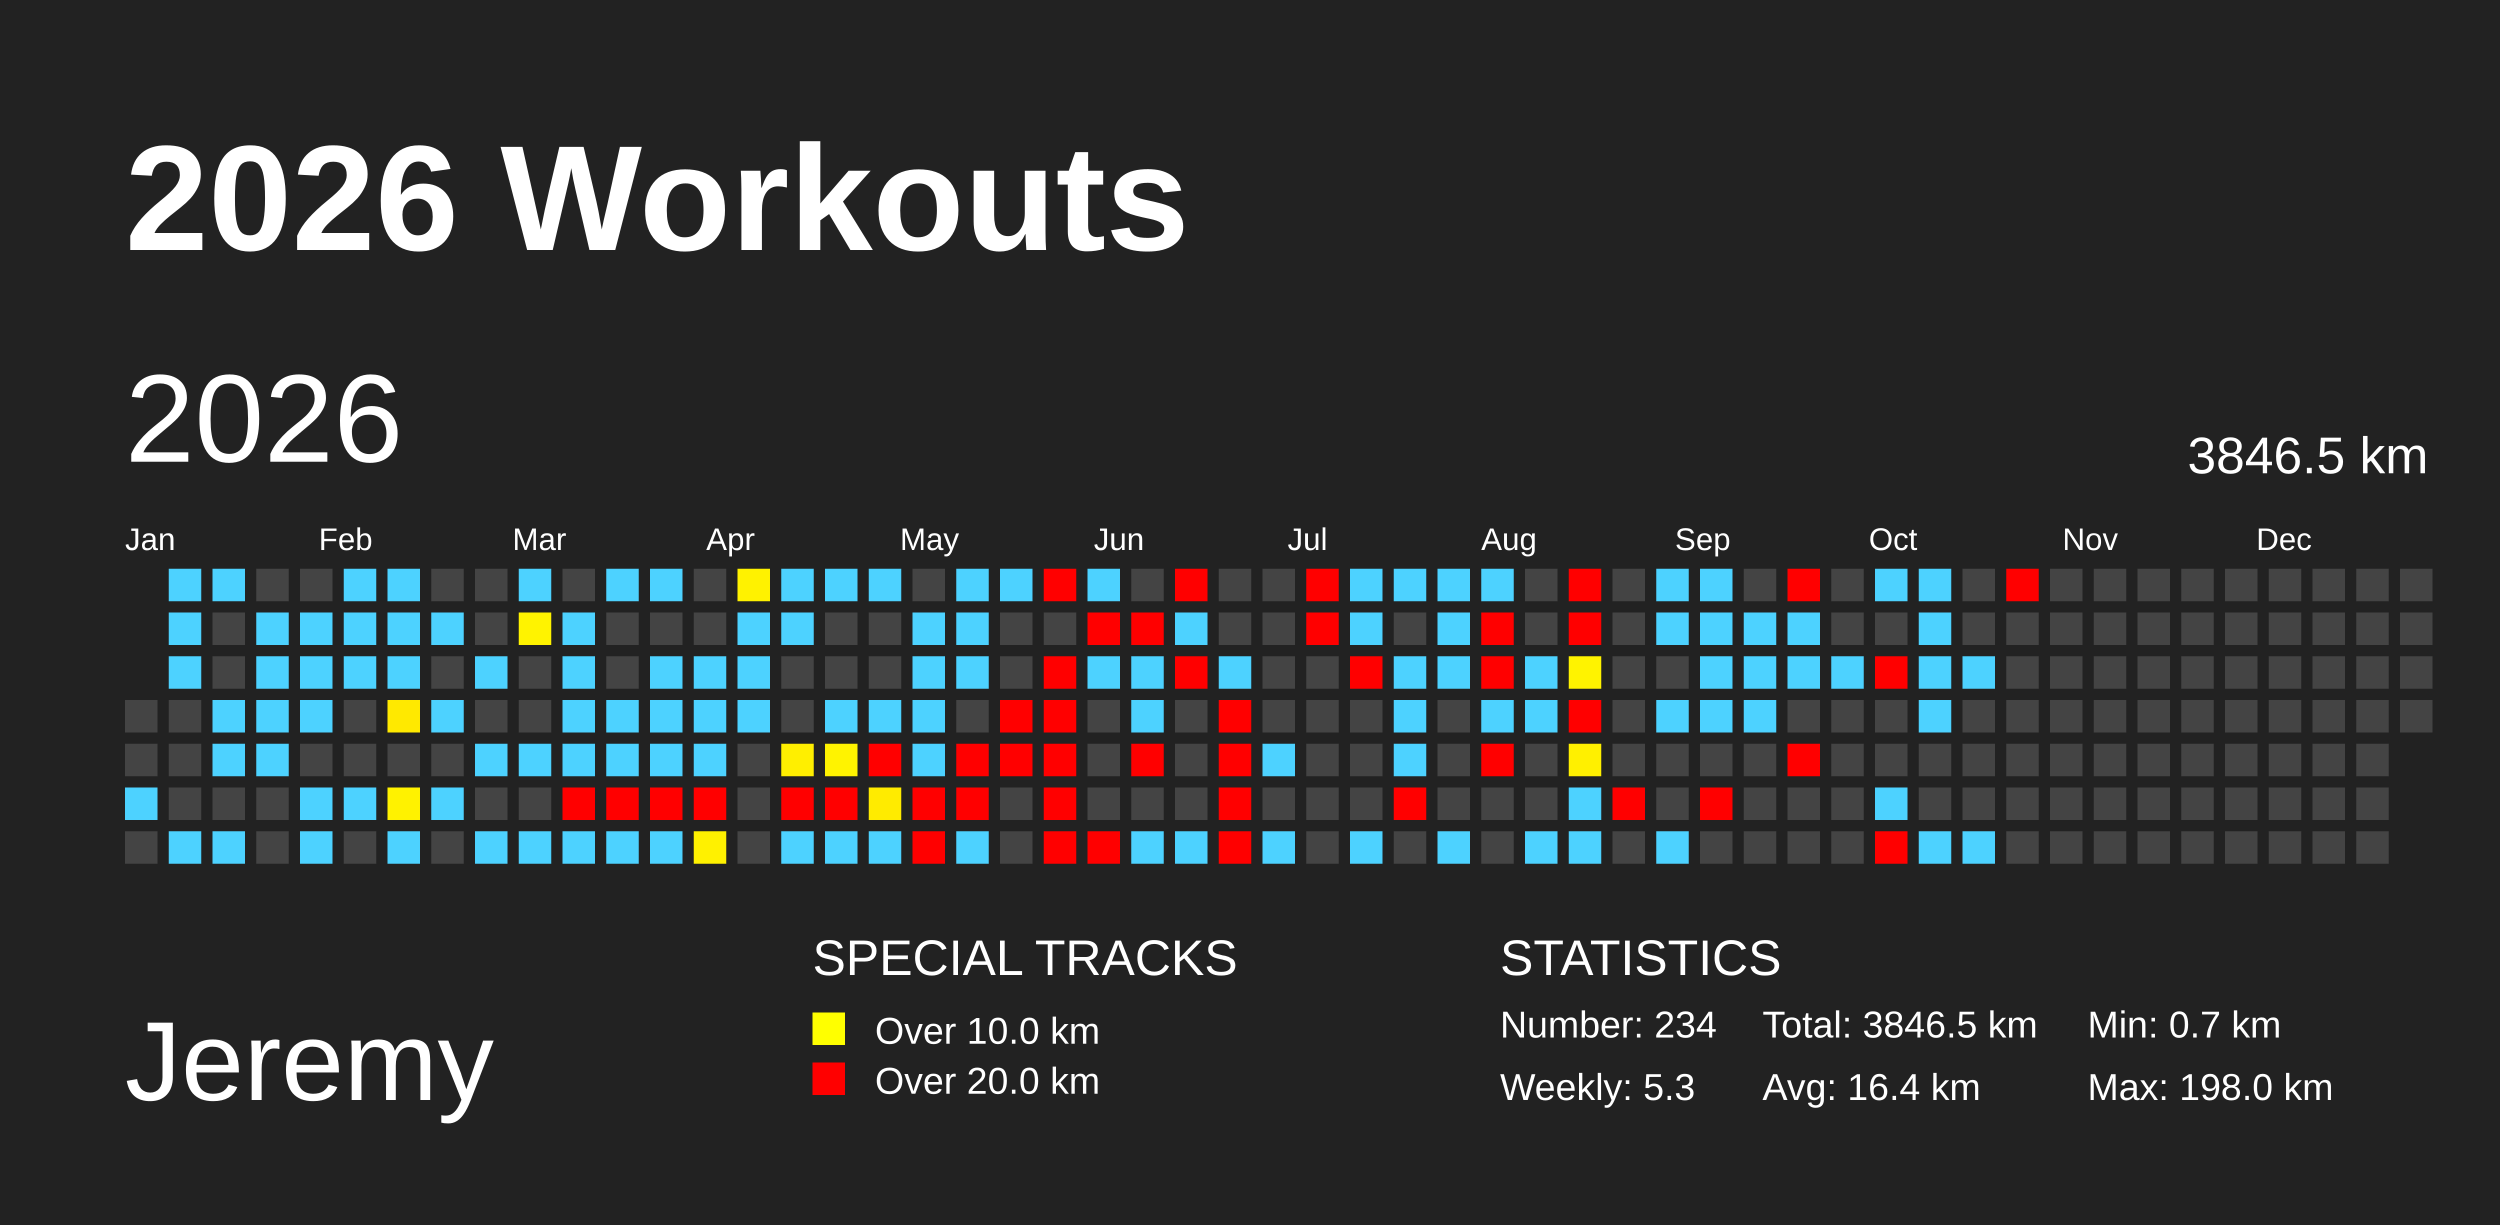
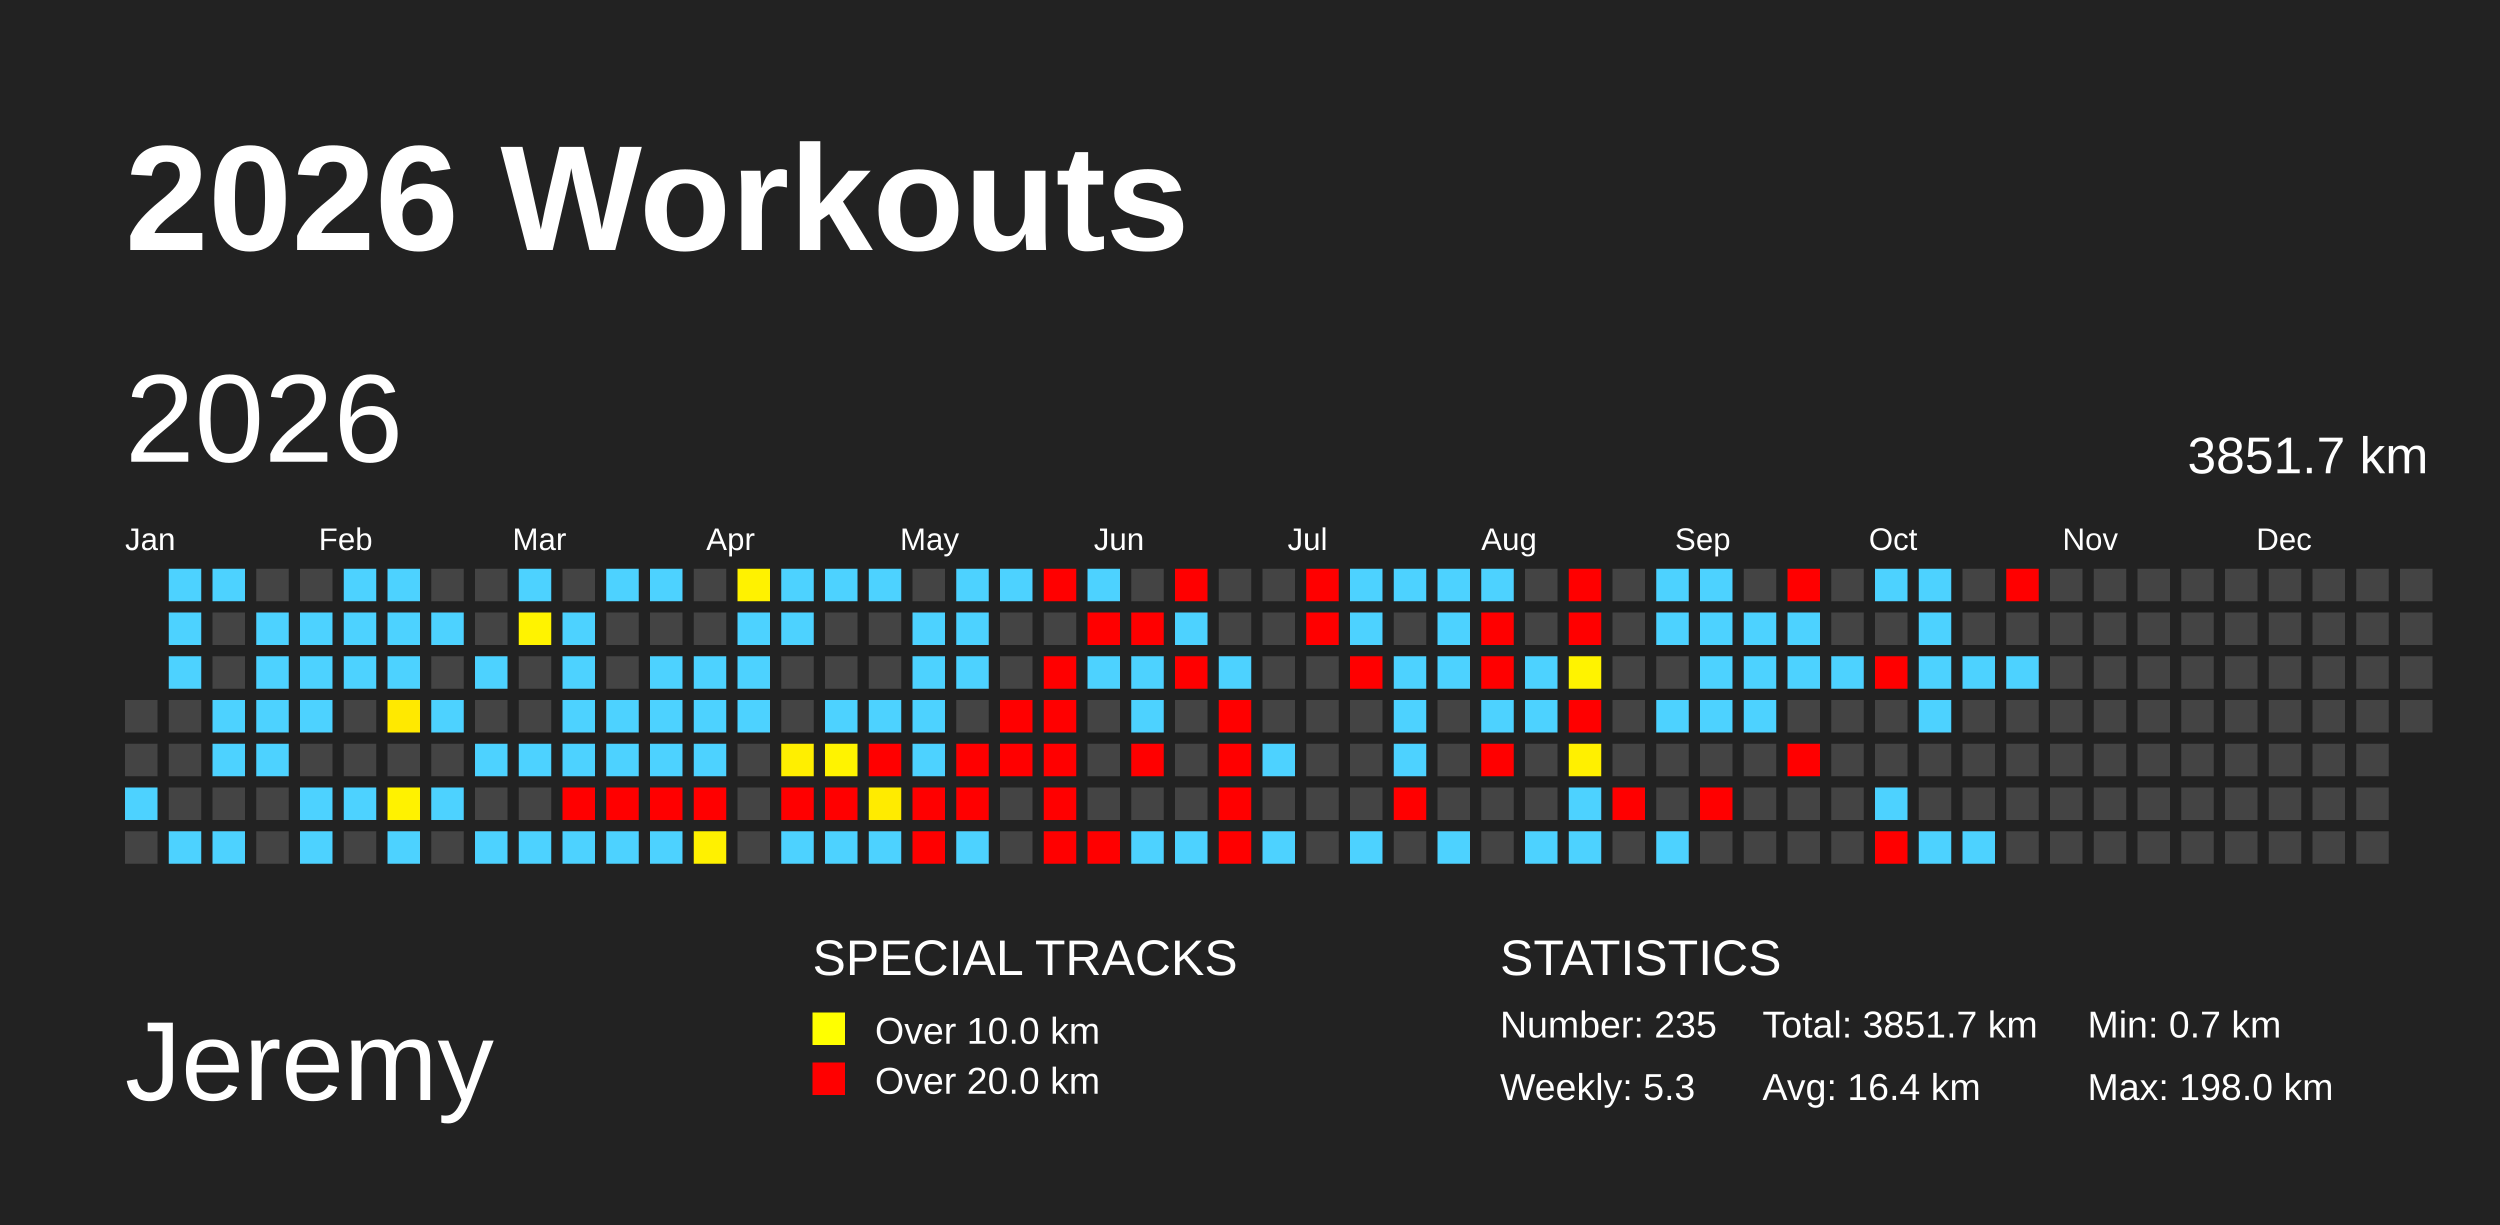
<svg xmlns="http://www.w3.org/2000/svg" baseProfile="full" height="98mm" version="1.1" viewBox="0,0,200,98" width="200mm">
  <defs>
    <pattern height="2" id="indoor-stripe" patternUnits="userSpaceOnUse" width="2">
      <line stroke="white" stroke-opacity="0.45" stroke-width="0.5" x1="0" x2="2" y1="2" y2="0" />
    </pattern>
  </defs>
  <rect fill="#222222" height="98" width="200" x="0" y="0" />
  <text fill="#FFFFFF" style="font-size:12px; font-family:Arial; font-weight:bold;" x="10" y="20">2026 Workouts</text>
  <text fill="#FFFFFF" style="font-size:9px; font-family:Arial" x="10" y="88">Jeremy</text>
  <text fill="#FFFFFF" style="font-size:4px; font-family:Arial" x="65" y="78">SPECIAL TRACKS</text>
  <rect fill="yellow" height="2.6" width="2.6" x="65" y="81" />
  <text fill="#FFFFFF" style="font-size:3px; font-family:Arial" x="70" y="83.5">Over 10.0 km</text>
  <rect fill="red" height="2.6" width="2.6" x="65" y="85" />
  <text fill="#FFFFFF" style="font-size:3px; font-family:Arial" x="70" y="87.5">Over 20.0 km</text>
  <text fill="#FFFFFF" style="font-size:4px; font-family:Arial" x="120" y="78">STATISTICS</text>
-   <text fill="#FFFFFF" style="font-size:3px; font-family:Arial" x="120" y="83">Number: 234</text>
+   <text fill="#FFFFFF" style="font-size:3px; font-family:Arial" x="120" y="83">Number: 235</text>
  <text fill="#FFFFFF" style="font-size:3px; font-family:Arial" x="120" y="88">Weekly: 5.3</text>
-   <text fill="#FFFFFF" style="font-size:3px; font-family:Arial" x="141" y="83">Total: 3846.5 km</text>
+   <text fill="#FFFFFF" style="font-size:3px; font-family:Arial" x="141" y="83">Total: 3851.7 km</text>
  <text fill="#FFFFFF" style="font-size:3px; font-family:Arial" x="141" y="88">Avg: 16.4 km</text>
  <text fill="#FFFFFF" style="font-size:3px; font-family:Arial" x="167" y="83">Min: 0.7 km</text>
  <text fill="#FFFFFF" style="font-size:3px; font-family:Arial" x="167" y="88">Max: 198.0 km</text>
  <text dominant-baseline="hanging" fill="#FFFFFF" style="font-size:10.0px; font-family:Arial;" x="10" y="30">2026</text>
-   <text dominant-baseline="hanging" fill="#FFFFFF" style="font-size:4.125px; font-family:Arial;" x="175" y="35">3846.5 km</text>
+   <text dominant-baseline="hanging" fill="#FFFFFF" style="font-size:4.125px; font-family:Arial;" x="175" y="35">3851.7 km</text>
  <text fill="#FFFFFF" style="font-size:2.5px; font-family:Arial" x="10.0" y="44">Jan</text>
  <text fill="#FFFFFF" style="font-size:2.5px; font-family:Arial" x="25.5" y="44">Feb</text>
  <text fill="#FFFFFF" style="font-size:2.5px; font-family:Arial" x="41.0" y="44">Mar</text>
  <text fill="#FFFFFF" style="font-size:2.5px; font-family:Arial" x="56.5" y="44">Apr</text>
  <text fill="#FFFFFF" style="font-size:2.5px; font-family:Arial" x="72.0" y="44">May</text>
  <text fill="#FFFFFF" style="font-size:2.5px; font-family:Arial" x="87.5" y="44">Jun</text>
  <text fill="#FFFFFF" style="font-size:2.5px; font-family:Arial" x="103.0" y="44">Jul</text>
  <text fill="#FFFFFF" style="font-size:2.5px; font-family:Arial" x="118.5" y="44">Aug</text>
  <text fill="#FFFFFF" style="font-size:2.5px; font-family:Arial" x="134.0" y="44">Sep</text>
  <text fill="#FFFFFF" style="font-size:2.5px; font-family:Arial" x="149.5" y="44">Oct</text>
  <text fill="#FFFFFF" style="font-size:2.5px; font-family:Arial" x="165.0" y="44">Nov</text>
  <text fill="#FFFFFF" style="font-size:2.5px; font-family:Arial" x="180.5" y="44">Dec</text>
  <rect fill="#444444" height="2.6" width="2.6" x="10.0" y="56.0" />
  <rect fill="#444444" height="2.6" width="2.6" x="10.0" y="59.5" />
  <rect fill="#4dd2ff" height="2.6" width="2.6" x="10.0" y="63.0" />
  <rect fill="#444444" height="2.6" width="2.6" x="10.0" y="66.5" />
  <rect fill="#4dd2ff" height="2.6" width="2.6" x="13.5" y="45.5" />
  <rect fill="#4dd2ff" height="2.6" width="2.6" x="13.5" y="49.0" />
  <rect fill="#4dd2ff" height="2.6" width="2.6" x="13.5" y="52.5" />
  <rect fill="#444444" height="2.6" width="2.6" x="13.5" y="56.0" />
  <rect fill="#444444" height="2.6" width="2.6" x="13.5" y="59.5" />
  <rect fill="#444444" height="2.6" width="2.6" x="13.5" y="63.0" />
  <rect fill="#4dd2ff" height="2.6" width="2.6" x="13.5" y="66.5" />
  <rect fill="#4dd2ff" height="2.6" width="2.6" x="17.0" y="45.5" />
  <rect fill="#444444" height="2.6" width="2.6" x="17.0" y="49.0" />
  <rect fill="#444444" height="2.6" width="2.6" x="17.0" y="52.5" />
  <rect fill="#4dd2ff" height="2.6" width="2.6" x="17.0" y="56.0" />
  <rect fill="#4dd2ff" height="2.6" width="2.6" x="17.0" y="59.5" />
  <rect fill="#444444" height="2.6" width="2.6" x="17.0" y="63.0" />
  <rect fill="#4dd2ff" height="2.6" width="2.6" x="17.0" y="66.5" />
  <rect fill="#444444" height="2.6" width="2.6" x="20.5" y="45.5" />
  <rect fill="#4dd2ff" height="2.6" width="2.6" x="20.5" y="49.0" />
  <rect fill="#4dd2ff" height="2.6" width="2.6" x="20.5" y="52.5" />
  <rect fill="#4dd2ff" height="2.6" width="2.6" x="20.5" y="56.0" />
  <rect fill="#4dd2ff" height="2.6" width="2.6" x="20.5" y="59.5" />
  <rect fill="#444444" height="2.6" width="2.6" x="20.5" y="63.0" />
  <rect fill="#444444" height="2.6" width="2.6" x="20.5" y="66.5" />
  <rect fill="#444444" height="2.6" width="2.6" x="24.0" y="45.5" />
  <rect fill="#4dd2ff" height="2.6" width="2.6" x="24.0" y="49.0" />
  <rect fill="#4dd2ff" height="2.6" width="2.6" x="24.0" y="52.5" />
  <rect fill="#4dd2ff" height="2.6" width="2.6" x="24.0" y="56.0" />
  <rect fill="#444444" height="2.6" width="2.6" x="24.0" y="59.5" />
  <rect fill="#4dd2ff" height="2.6" width="2.6" x="24.0" y="63.0" />
  <rect fill="#4dd2ff" height="2.6" width="2.6" x="24.0" y="66.5" />
  <rect fill="#4dd2ff" height="2.6" width="2.6" x="27.5" y="45.5" />
  <rect fill="#4dd2ff" height="2.6" width="2.6" x="27.5" y="49.0" />
  <rect fill="#4dd2ff" height="2.6" width="2.6" x="27.5" y="52.5" />
  <rect fill="#444444" height="2.6" width="2.6" x="27.5" y="56.0" />
  <rect fill="#444444" height="2.6" width="2.6" x="27.5" y="59.5" />
  <rect fill="#4dd2ff" height="2.6" width="2.6" x="27.5" y="63.0" />
  <rect fill="#444444" height="2.6" width="2.6" x="27.5" y="66.5" />
  <rect fill="#4dd2ff" height="2.6" width="2.6" x="31.0" y="45.5" />
  <rect fill="#4dd2ff" height="2.6" width="2.6" x="31.0" y="49.0" />
  <rect fill="#4dd2ff" height="2.6" width="2.6" x="31.0" y="52.5" />
  <rect fill="#ffe900" height="2.6" width="2.6" x="31.0" y="56.0" />
  <rect fill="#444444" height="2.6" width="2.6" x="31.0" y="59.5" />
  <rect fill="#fff200" height="2.6" width="2.6" x="31.0" y="63.0" />
  <rect fill="#4dd2ff" height="2.6" width="2.6" x="31.0" y="66.5" />
  <rect fill="#444444" height="2.6" width="2.6" x="34.5" y="45.5" />
  <rect fill="#4dd2ff" height="2.6" width="2.6" x="34.5" y="49.0" />
  <rect fill="#444444" height="2.6" width="2.6" x="34.5" y="52.5" />
  <rect fill="#4dd2ff" height="2.6" width="2.6" x="34.5" y="56.0" />
  <rect fill="#444444" height="2.6" width="2.6" x="34.5" y="59.5" />
  <rect fill="#4dd2ff" height="2.6" width="2.6" x="34.5" y="63.0" />
  <rect fill="#444444" height="2.6" width="2.6" x="34.5" y="66.5" />
  <rect fill="#444444" height="2.6" width="2.6" x="38.0" y="45.5" />
  <rect fill="#444444" height="2.6" width="2.6" x="38.0" y="49.0" />
  <rect fill="#4dd2ff" height="2.6" width="2.6" x="38.0" y="52.5" />
  <rect fill="#444444" height="2.6" width="2.6" x="38.0" y="56.0" />
  <rect fill="#4dd2ff" height="2.6" width="2.6" x="38.0" y="59.5" />
  <rect fill="#444444" height="2.6" width="2.6" x="38.0" y="63.0" />
  <rect fill="#4dd2ff" height="2.6" width="2.6" x="38.0" y="66.5" />
  <rect fill="#4dd2ff" height="2.6" width="2.6" x="41.5" y="45.5" />
  <rect fill="#fff300" height="2.6" width="2.6" x="41.5" y="49.0" />
  <rect fill="#444444" height="2.6" width="2.6" x="41.5" y="52.5" />
  <rect fill="#444444" height="2.6" width="2.6" x="41.5" y="56.0" />
  <rect fill="#4dd2ff" height="2.6" width="2.6" x="41.5" y="59.5" />
  <rect fill="#444444" height="2.6" width="2.6" x="41.5" y="63.0" />
  <rect fill="#4dd2ff" height="2.6" width="2.6" x="41.5" y="66.5" />
  <rect fill="#444444" height="2.6" width="2.6" x="45.0" y="45.5" />
  <rect fill="#4dd2ff" height="2.6" width="2.6" x="45.0" y="49.0" />
  <rect fill="#4dd2ff" height="2.6" width="2.6" x="45.0" y="52.5" />
  <rect fill="#4dd2ff" height="2.6" width="2.6" x="45.0" y="56.0" />
  <rect fill="#4dd2ff" height="2.6" width="2.6" x="45.0" y="59.5" />
  <rect fill="red" height="2.6" width="2.6" x="45.0" y="63.0" />
  <rect fill="#4dd2ff" height="2.6" width="2.6" x="45.0" y="66.5" />
  <rect fill="#4dd2ff" height="2.6" width="2.6" x="48.5" y="45.5" />
  <rect fill="#444444" height="2.6" width="2.6" x="48.5" y="49.0" />
  <rect fill="#444444" height="2.6" width="2.6" x="48.5" y="52.5" />
  <rect fill="#4dd2ff" height="2.6" width="2.6" x="48.5" y="56.0" />
  <rect fill="#4dd2ff" height="2.6" width="2.6" x="48.5" y="59.5" />
  <rect fill="red" height="2.6" width="2.6" x="48.5" y="63.0" />
  <rect fill="#4dd2ff" height="2.6" width="2.6" x="48.5" y="66.5" />
  <rect fill="#4dd2ff" height="2.6" width="2.6" x="52.0" y="45.5" />
  <rect fill="#444444" height="2.6" width="2.6" x="52.0" y="49.0" />
  <rect fill="#4dd2ff" height="2.6" width="2.6" x="52.0" y="52.5" />
  <rect fill="#4dd2ff" height="2.6" width="2.6" x="52.0" y="56.0" />
  <rect fill="#4dd2ff" height="2.6" width="2.6" x="52.0" y="59.5" />
  <rect fill="red" height="2.6" width="2.6" x="52.0" y="63.0" />
  <rect fill="#4dd2ff" height="2.6" width="2.6" x="52.0" y="66.5" />
  <rect fill="#444444" height="2.6" width="2.6" x="55.5" y="45.5" />
  <rect fill="#444444" height="2.6" width="2.6" x="55.5" y="49.0" />
  <rect fill="#4dd2ff" height="2.6" width="2.6" x="55.5" y="52.5" />
  <rect fill="#4dd2ff" height="2.6" width="2.6" x="55.5" y="56.0" />
  <rect fill="#4dd2ff" height="2.6" width="2.6" x="55.5" y="59.5" />
  <rect fill="red" height="2.6" width="2.6" x="55.5" y="63.0" />
  <rect fill="#fff100" height="2.6" width="2.6" x="55.5" y="66.5" />
  <rect fill="#fff200" height="2.6" width="2.6" x="59.0" y="45.5" />
  <rect fill="#4dd2ff" height="2.6" width="2.6" x="59.0" y="49.0" />
  <rect fill="#4dd2ff" height="2.6" width="2.6" x="59.0" y="52.5" />
  <rect fill="#4dd2ff" height="2.6" width="2.6" x="59.0" y="56.0" />
  <rect fill="#444444" height="2.6" width="2.6" x="59.0" y="59.5" />
  <rect fill="#444444" height="2.6" width="2.6" x="59.0" y="63.0" />
  <rect fill="#444444" height="2.6" width="2.6" x="59.0" y="66.5" />
  <rect fill="#4dd2ff" height="2.6" width="2.6" x="62.5" y="45.5" />
  <rect fill="#4dd2ff" height="2.6" width="2.6" x="62.5" y="49.0" />
  <rect fill="#444444" height="2.6" width="2.6" x="62.5" y="52.5" />
  <rect fill="#444444" height="2.6" width="2.6" x="62.5" y="56.0" />
  <rect fill="#ffef00" height="2.6" width="2.6" x="62.5" y="59.5" />
  <rect fill="red" height="2.6" width="2.6" x="62.5" y="63.0" />
  <rect fill="#4dd2ff" height="2.6" width="2.6" x="62.5" y="66.5" />
  <rect fill="#4dd2ff" height="2.6" width="2.6" x="66.0" y="45.5" />
  <rect fill="#444444" height="2.6" width="2.6" x="66.0" y="49.0" />
  <rect fill="#444444" height="2.6" width="2.6" x="66.0" y="52.5" />
  <rect fill="#4dd2ff" height="2.6" width="2.6" x="66.0" y="56.0" />
  <rect fill="#fff300" height="2.6" width="2.6" x="66.0" y="59.5" />
  <rect fill="red" height="2.6" width="2.6" x="66.0" y="63.0" />
  <rect fill="#4dd2ff" height="2.6" width="2.6" x="66.0" y="66.5" />
  <rect fill="#4dd2ff" height="2.6" width="2.6" x="69.5" y="45.5" />
  <rect fill="#444444" height="2.6" width="2.6" x="69.5" y="49.0" />
  <rect fill="#444444" height="2.6" width="2.6" x="69.5" y="52.5" />
  <rect fill="#4dd2ff" height="2.6" width="2.6" x="69.5" y="56.0" />
  <rect fill="red" height="2.6" width="2.6" x="69.5" y="59.5" />
  <rect fill="#ffeb00" height="2.6" width="2.6" x="69.5" y="63.0" />
  <rect fill="#4dd2ff" height="2.6" width="2.6" x="69.5" y="66.5" />
  <rect fill="#444444" height="2.6" width="2.6" x="73.0" y="45.5" />
  <rect fill="#4dd2ff" height="2.6" width="2.6" x="73.0" y="49.0" />
  <rect fill="#4dd2ff" height="2.6" width="2.6" x="73.0" y="52.5" />
  <rect fill="#4dd2ff" height="2.6" width="2.6" x="73.0" y="56.0" />
  <rect fill="#4dd2ff" height="2.6" width="2.6" x="73.0" y="59.5" />
  <rect fill="red" height="2.6" width="2.6" x="73.0" y="63.0" />
  <rect fill="red" height="2.6" width="2.6" x="73.0" y="66.5" />
  <rect fill="#4dd2ff" height="2.6" width="2.6" x="76.5" y="45.5" />
  <rect fill="#4dd2ff" height="2.6" width="2.6" x="76.5" y="49.0" />
  <rect fill="#4dd2ff" height="2.6" width="2.6" x="76.5" y="52.5" />
  <rect fill="#444444" height="2.6" width="2.6" x="76.5" y="56.0" />
  <rect fill="red" height="2.6" width="2.6" x="76.5" y="59.5" />
  <rect fill="red" height="2.6" width="2.6" x="76.5" y="63.0" />
  <rect fill="#4dd2ff" height="2.6" width="2.6" x="76.5" y="66.5" />
  <rect fill="#4dd2ff" height="2.6" width="2.6" x="80.0" y="45.5" />
  <rect fill="#444444" height="2.6" width="2.6" x="80.0" y="49.0" />
  <rect fill="#444444" height="2.6" width="2.6" x="80.0" y="52.5" />
  <rect fill="red" height="2.6" width="2.6" x="80.0" y="56.0" />
  <rect fill="red" height="2.6" width="2.6" x="80.0" y="59.5" />
  <rect fill="#444444" height="2.6" width="2.6" x="80.0" y="63.0" />
  <rect fill="#444444" height="2.6" width="2.6" x="80.0" y="66.5" />
  <rect fill="red" height="2.6" width="2.6" x="83.5" y="45.5" />
  <rect fill="#444444" height="2.6" width="2.6" x="83.5" y="49.0" />
  <rect fill="red" height="2.6" width="2.6" x="83.5" y="52.5" />
  <rect fill="red" height="2.6" width="2.6" x="83.5" y="56.0" />
  <rect fill="red" height="2.6" width="2.6" x="83.5" y="59.5" />
  <rect fill="red" height="2.6" width="2.6" x="83.5" y="63.0" />
  <rect fill="red" height="2.6" width="2.6" x="83.5" y="66.5" />
  <rect fill="#4dd2ff" height="2.6" width="2.6" x="87.0" y="45.5" />
  <rect fill="red" height="2.6" width="2.6" x="87.0" y="49.0" />
  <rect fill="#4dd2ff" height="2.6" width="2.6" x="87.0" y="52.5" />
  <rect fill="#444444" height="2.6" width="2.6" x="87.0" y="56.0" />
  <rect fill="#444444" height="2.6" width="2.6" x="87.0" y="59.5" />
  <rect fill="#444444" height="2.6" width="2.6" x="87.0" y="63.0" />
  <rect fill="red" height="2.6" width="2.6" x="87.0" y="66.5" />
  <rect fill="#444444" height="2.6" width="2.6" x="90.5" y="45.5" />
  <rect fill="red" height="2.6" width="2.6" x="90.5" y="49.0" />
  <rect fill="#4dd2ff" height="2.6" width="2.6" x="90.5" y="52.5" />
  <rect fill="#4dd2ff" height="2.6" width="2.6" x="90.5" y="56.0" />
  <rect fill="red" height="2.6" width="2.6" x="90.5" y="59.5" />
  <rect fill="#444444" height="2.6" width="2.6" x="90.5" y="63.0" />
  <rect fill="#4dd2ff" height="2.6" width="2.6" x="90.5" y="66.5" />
  <rect fill="red" height="2.6" width="2.6" x="94.0" y="45.5" />
  <rect fill="#4dd2ff" height="2.6" width="2.6" x="94.0" y="49.0" />
  <rect fill="red" height="2.6" width="2.6" x="94.0" y="52.5" />
  <rect fill="#444444" height="2.6" width="2.6" x="94.0" y="56.0" />
  <rect fill="#444444" height="2.6" width="2.6" x="94.0" y="59.5" />
  <rect fill="#444444" height="2.6" width="2.6" x="94.0" y="63.0" />
  <rect fill="#4dd2ff" height="2.6" width="2.6" x="94.0" y="66.5" />
  <rect fill="#444444" height="2.6" width="2.6" x="97.5" y="45.5" />
  <rect fill="#444444" height="2.6" width="2.6" x="97.5" y="49.0" />
  <rect fill="#4dd2ff" height="2.6" width="2.6" x="97.5" y="52.5" />
  <rect fill="red" height="2.6" width="2.6" x="97.5" y="56.0" />
  <rect fill="red" height="2.6" width="2.6" x="97.5" y="59.5" />
  <rect fill="red" height="2.6" width="2.6" x="97.5" y="63.0" />
  <rect fill="red" height="2.6" width="2.6" x="97.5" y="66.5" />
  <rect fill="#444444" height="2.6" width="2.6" x="101.0" y="45.5" />
  <rect fill="#444444" height="2.6" width="2.6" x="101.0" y="49.0" />
  <rect fill="#444444" height="2.6" width="2.6" x="101.0" y="52.5" />
  <rect fill="#444444" height="2.6" width="2.6" x="101.0" y="56.0" />
  <rect fill="#4dd2ff" height="2.6" width="2.6" x="101.0" y="59.5" />
  <rect fill="#444444" height="2.6" width="2.6" x="101.0" y="63.0" />
  <rect fill="#4dd2ff" height="2.6" width="2.6" x="101.0" y="66.5" />
  <rect fill="red" height="2.6" width="2.6" x="104.5" y="45.5" />
  <rect fill="red" height="2.6" width="2.6" x="104.5" y="49.0" />
  <rect fill="#444444" height="2.6" width="2.6" x="104.5" y="52.5" />
  <rect fill="#444444" height="2.6" width="2.6" x="104.5" y="56.0" />
  <rect fill="#444444" height="2.6" width="2.6" x="104.5" y="59.5" />
  <rect fill="#444444" height="2.6" width="2.6" x="104.5" y="63.0" />
  <rect fill="#444444" height="2.6" width="2.6" x="104.5" y="66.5" />
  <rect fill="#4dd2ff" height="2.6" width="2.6" x="108.0" y="45.5" />
  <rect fill="#4dd2ff" height="2.6" width="2.6" x="108.0" y="49.0" />
  <rect fill="red" height="2.6" width="2.6" x="108.0" y="52.5" />
  <rect fill="#444444" height="2.6" width="2.6" x="108.0" y="56.0" />
  <rect fill="#444444" height="2.6" width="2.6" x="108.0" y="59.5" />
  <rect fill="#444444" height="2.6" width="2.6" x="108.0" y="63.0" />
  <rect fill="#4dd2ff" height="2.6" width="2.6" x="108.0" y="66.5" />
  <rect fill="#4dd2ff" height="2.6" width="2.6" x="111.5" y="45.5" />
  <rect fill="#444444" height="2.6" width="2.6" x="111.5" y="49.0" />
  <rect fill="#4dd2ff" height="2.6" width="2.6" x="111.5" y="52.5" />
  <rect fill="#4dd2ff" height="2.6" width="2.6" x="111.5" y="56.0" />
  <rect fill="#4dd2ff" height="2.6" width="2.6" x="111.5" y="59.5" />
  <rect fill="red" height="2.6" width="2.6" x="111.5" y="63.0" />
  <rect fill="#444444" height="2.6" width="2.6" x="111.5" y="66.5" />
  <rect fill="#4dd2ff" height="2.6" width="2.6" x="115.0" y="45.5" />
  <rect fill="#4dd2ff" height="2.6" width="2.6" x="115.0" y="49.0" />
  <rect fill="#4dd2ff" height="2.6" width="2.6" x="115.0" y="52.5" />
  <rect fill="#444444" height="2.6" width="2.6" x="115.0" y="56.0" />
  <rect fill="#444444" height="2.6" width="2.6" x="115.0" y="59.5" />
  <rect fill="#444444" height="2.6" width="2.6" x="115.0" y="63.0" />
  <rect fill="#4dd2ff" height="2.6" width="2.6" x="115.0" y="66.5" />
  <rect fill="#4dd2ff" height="2.6" width="2.6" x="118.5" y="45.5" />
  <rect fill="red" height="2.6" width="2.6" x="118.5" y="49.0" />
  <rect fill="red" height="2.6" width="2.6" x="118.5" y="52.5" />
  <rect fill="#4dd2ff" height="2.6" width="2.6" x="118.5" y="56.0" />
  <rect fill="red" height="2.6" width="2.6" x="118.5" y="59.5" />
  <rect fill="#444444" height="2.6" width="2.6" x="118.5" y="63.0" />
  <rect fill="#444444" height="2.6" width="2.6" x="118.5" y="66.5" />
  <rect fill="#444444" height="2.6" width="2.6" x="122.0" y="45.5" />
  <rect fill="#444444" height="2.6" width="2.6" x="122.0" y="49.0" />
  <rect fill="#4dd2ff" height="2.6" width="2.6" x="122.0" y="52.5" />
  <rect fill="#4dd2ff" height="2.6" width="2.6" x="122.0" y="56.0" />
  <rect fill="#444444" height="2.6" width="2.6" x="122.0" y="59.5" />
  <rect fill="#444444" height="2.6" width="2.6" x="122.0" y="63.0" />
  <rect fill="#4dd2ff" height="2.6" width="2.6" x="122.0" y="66.5" />
  <rect fill="red" height="2.6" width="2.6" x="125.5" y="45.5" />
  <rect fill="red" height="2.6" width="2.6" x="125.5" y="49.0" />
  <rect fill="#fff300" height="2.6" width="2.6" x="125.5" y="52.5" />
  <rect fill="red" height="2.6" width="2.6" x="125.5" y="56.0" />
  <rect fill="#fff000" height="2.6" width="2.6" x="125.5" y="59.5" />
  <rect fill="#4dd2ff" height="2.6" width="2.6" x="125.5" y="63.0" />
  <rect fill="#4dd2ff" height="2.6" width="2.6" x="125.5" y="66.5" />
  <rect fill="#444444" height="2.6" width="2.6" x="129.0" y="45.5" />
  <rect fill="#444444" height="2.6" width="2.6" x="129.0" y="49.0" />
  <rect fill="#444444" height="2.6" width="2.6" x="129.0" y="52.5" />
  <rect fill="#444444" height="2.6" width="2.6" x="129.0" y="56.0" />
  <rect fill="#444444" height="2.6" width="2.6" x="129.0" y="59.5" />
  <rect fill="red" height="2.6" width="2.6" x="129.0" y="63.0" />
  <rect fill="#444444" height="2.6" width="2.6" x="129.0" y="66.5" />
  <rect fill="#4dd2ff" height="2.6" width="2.6" x="132.5" y="45.5" />
  <rect fill="#4dd2ff" height="2.6" width="2.6" x="132.5" y="49.0" />
  <rect fill="#444444" height="2.6" width="2.6" x="132.5" y="52.5" />
  <rect fill="#4dd2ff" height="2.6" width="2.6" x="132.5" y="56.0" />
  <rect fill="#444444" height="2.6" width="2.6" x="132.5" y="59.5" />
  <rect fill="#444444" height="2.6" width="2.6" x="132.5" y="63.0" />
  <rect fill="#4dd2ff" height="2.6" width="2.6" x="132.5" y="66.5" />
  <rect fill="#4dd2ff" height="2.6" width="2.6" x="136.0" y="45.5" />
  <rect fill="#4dd2ff" height="2.6" width="2.6" x="136.0" y="49.0" />
  <rect fill="#4dd2ff" height="2.6" width="2.6" x="136.0" y="52.5" />
  <rect fill="#4dd2ff" height="2.6" width="2.6" x="136.0" y="56.0" />
  <rect fill="#444444" height="2.6" width="2.6" x="136.0" y="59.5" />
  <rect fill="red" height="2.6" width="2.6" x="136.0" y="63.0" />
  <rect fill="#444444" height="2.6" width="2.6" x="136.0" y="66.5" />
  <rect fill="#444444" height="2.6" width="2.6" x="139.5" y="45.5" />
  <rect fill="#4dd2ff" height="2.6" width="2.6" x="139.5" y="49.0" />
  <rect fill="#4dd2ff" height="2.6" width="2.6" x="139.5" y="52.5" />
  <rect fill="#4dd2ff" height="2.6" width="2.6" x="139.5" y="56.0" />
  <rect fill="#444444" height="2.6" width="2.6" x="139.5" y="59.5" />
  <rect fill="#444444" height="2.6" width="2.6" x="139.5" y="63.0" />
  <rect fill="#444444" height="2.6" width="2.6" x="139.5" y="66.5" />
  <rect fill="red" height="2.6" width="2.6" x="143.0" y="45.5" />
  <rect fill="#4dd2ff" height="2.6" width="2.6" x="143.0" y="49.0" />
  <rect fill="#4dd2ff" height="2.6" width="2.6" x="143.0" y="52.5" />
  <rect fill="#444444" height="2.6" width="2.6" x="143.0" y="56.0" />
  <rect fill="red" height="2.6" width="2.6" x="143.0" y="59.5" />
  <rect fill="#444444" height="2.6" width="2.6" x="143.0" y="63.0" />
  <rect fill="#444444" height="2.6" width="2.6" x="143.0" y="66.5" />
  <rect fill="#444444" height="2.6" width="2.6" x="146.5" y="45.5" />
  <rect fill="#444444" height="2.6" width="2.6" x="146.5" y="49.0" />
  <rect fill="#4dd2ff" height="2.6" width="2.6" x="146.5" y="52.5" />
  <rect fill="#444444" height="2.6" width="2.6" x="146.5" y="56.0" />
  <rect fill="#444444" height="2.6" width="2.6" x="146.5" y="59.5" />
  <rect fill="#444444" height="2.6" width="2.6" x="146.5" y="63.0" />
  <rect fill="#444444" height="2.6" width="2.6" x="146.5" y="66.5" />
  <rect fill="#4dd2ff" height="2.6" width="2.6" x="150.0" y="45.5" />
  <rect fill="#444444" height="2.6" width="2.6" x="150.0" y="49.0" />
  <rect fill="red" height="2.6" width="2.6" x="150.0" y="52.5" />
  <rect fill="#444444" height="2.6" width="2.6" x="150.0" y="56.0" />
  <rect fill="#444444" height="2.6" width="2.6" x="150.0" y="59.5" />
  <rect fill="#4dd2ff" height="2.6" width="2.6" x="150.0" y="63.0" />
  <rect fill="red" height="2.6" width="2.6" x="150.0" y="66.5" />
  <rect fill="#4dd2ff" height="2.6" width="2.6" x="153.5" y="45.5" />
  <rect fill="#4dd2ff" height="2.6" width="2.6" x="153.5" y="49.0" />
  <rect fill="#4dd2ff" height="2.6" width="2.6" x="153.5" y="52.5" />
  <rect fill="#4dd2ff" height="2.6" width="2.6" x="153.5" y="56.0" />
  <rect fill="#444444" height="2.6" width="2.6" x="153.5" y="59.5" />
  <rect fill="#444444" height="2.6" width="2.6" x="153.5" y="63.0" />
  <rect fill="#4dd2ff" height="2.6" width="2.6" x="153.5" y="66.5" />
  <rect fill="#444444" height="2.6" width="2.6" x="157.0" y="45.5" />
  <rect fill="#444444" height="2.6" width="2.6" x="157.0" y="49.0" />
  <rect fill="#4dd2ff" height="2.6" width="2.6" x="157.0" y="52.5" />
  <rect fill="#444444" height="2.6" width="2.6" x="157.0" y="56.0" />
  <rect fill="#444444" height="2.6" width="2.6" x="157.0" y="59.5" />
  <rect fill="#444444" height="2.6" width="2.6" x="157.0" y="63.0" />
  <rect fill="#4dd2ff" height="2.6" width="2.6" x="157.0" y="66.5" />
  <rect fill="red" height="2.6" width="2.6" x="160.5" y="45.5" />
  <rect fill="#444444" height="2.6" width="2.6" x="160.5" y="49.0" />
-   <rect fill="#444444" height="2.6" width="2.6" x="160.5" y="52.5" />
+   <rect fill="#4dd2ff" height="2.6" width="2.6" x="160.5" y="52.5" />
  <rect fill="#444444" height="2.6" width="2.6" x="160.5" y="56.0" />
  <rect fill="#444444" height="2.6" width="2.6" x="160.5" y="59.5" />
  <rect fill="#444444" height="2.6" width="2.6" x="160.5" y="63.0" />
  <rect fill="#444444" height="2.6" width="2.6" x="160.5" y="66.5" />
  <rect fill="#444444" height="2.6" width="2.6" x="164.0" y="45.5" />
  <rect fill="#444444" height="2.6" width="2.6" x="164.0" y="49.0" />
  <rect fill="#444444" height="2.6" width="2.6" x="164.0" y="52.5" />
  <rect fill="#444444" height="2.6" width="2.6" x="164.0" y="56.0" />
  <rect fill="#444444" height="2.6" width="2.6" x="164.0" y="59.5" />
  <rect fill="#444444" height="2.6" width="2.6" x="164.0" y="63.0" />
  <rect fill="#444444" height="2.6" width="2.6" x="164.0" y="66.5" />
  <rect fill="#444444" height="2.6" width="2.6" x="167.5" y="45.5" />
  <rect fill="#444444" height="2.6" width="2.6" x="167.5" y="49.0" />
  <rect fill="#444444" height="2.6" width="2.6" x="167.5" y="52.5" />
  <rect fill="#444444" height="2.6" width="2.6" x="167.5" y="56.0" />
  <rect fill="#444444" height="2.6" width="2.6" x="167.5" y="59.5" />
  <rect fill="#444444" height="2.6" width="2.6" x="167.5" y="63.0" />
  <rect fill="#444444" height="2.6" width="2.6" x="167.5" y="66.5" />
  <rect fill="#444444" height="2.6" width="2.6" x="171.0" y="45.5" />
  <rect fill="#444444" height="2.6" width="2.6" x="171.0" y="49.0" />
  <rect fill="#444444" height="2.6" width="2.6" x="171.0" y="52.5" />
  <rect fill="#444444" height="2.6" width="2.6" x="171.0" y="56.0" />
  <rect fill="#444444" height="2.6" width="2.6" x="171.0" y="59.5" />
  <rect fill="#444444" height="2.6" width="2.6" x="171.0" y="63.0" />
  <rect fill="#444444" height="2.6" width="2.6" x="171.0" y="66.5" />
  <rect fill="#444444" height="2.6" width="2.6" x="174.5" y="45.5" />
  <rect fill="#444444" height="2.6" width="2.6" x="174.5" y="49.0" />
  <rect fill="#444444" height="2.6" width="2.6" x="174.5" y="52.5" />
  <rect fill="#444444" height="2.6" width="2.6" x="174.5" y="56.0" />
  <rect fill="#444444" height="2.6" width="2.6" x="174.5" y="59.5" />
  <rect fill="#444444" height="2.6" width="2.6" x="174.5" y="63.0" />
  <rect fill="#444444" height="2.6" width="2.6" x="174.5" y="66.5" />
  <rect fill="#444444" height="2.6" width="2.6" x="178.0" y="45.5" />
  <rect fill="#444444" height="2.6" width="2.6" x="178.0" y="49.0" />
  <rect fill="#444444" height="2.6" width="2.6" x="178.0" y="52.5" />
  <rect fill="#444444" height="2.6" width="2.6" x="178.0" y="56.0" />
  <rect fill="#444444" height="2.6" width="2.6" x="178.0" y="59.5" />
  <rect fill="#444444" height="2.6" width="2.6" x="178.0" y="63.0" />
  <rect fill="#444444" height="2.6" width="2.6" x="178.0" y="66.5" />
  <rect fill="#444444" height="2.6" width="2.6" x="181.5" y="45.5" />
  <rect fill="#444444" height="2.6" width="2.6" x="181.5" y="49.0" />
  <rect fill="#444444" height="2.6" width="2.6" x="181.5" y="52.5" />
  <rect fill="#444444" height="2.6" width="2.6" x="181.5" y="56.0" />
  <rect fill="#444444" height="2.6" width="2.6" x="181.5" y="59.5" />
  <rect fill="#444444" height="2.6" width="2.6" x="181.5" y="63.0" />
  <rect fill="#444444" height="2.6" width="2.6" x="181.5" y="66.5" />
  <rect fill="#444444" height="2.6" width="2.6" x="185.0" y="45.5" />
  <rect fill="#444444" height="2.6" width="2.6" x="185.0" y="49.0" />
  <rect fill="#444444" height="2.6" width="2.6" x="185.0" y="52.5" />
  <rect fill="#444444" height="2.6" width="2.6" x="185.0" y="56.0" />
  <rect fill="#444444" height="2.6" width="2.6" x="185.0" y="59.5" />
  <rect fill="#444444" height="2.6" width="2.6" x="185.0" y="63.0" />
  <rect fill="#444444" height="2.6" width="2.6" x="185.0" y="66.5" />
  <rect fill="#444444" height="2.6" width="2.6" x="188.5" y="45.5" />
  <rect fill="#444444" height="2.6" width="2.6" x="188.5" y="49.0" />
  <rect fill="#444444" height="2.6" width="2.6" x="188.5" y="52.5" />
  <rect fill="#444444" height="2.6" width="2.6" x="188.5" y="56.0" />
  <rect fill="#444444" height="2.6" width="2.6" x="188.5" y="59.5" />
  <rect fill="#444444" height="2.6" width="2.6" x="188.5" y="63.0" />
  <rect fill="#444444" height="2.6" width="2.6" x="188.5" y="66.5" />
  <rect fill="#444444" height="2.6" width="2.6" x="192.0" y="45.5" />
  <rect fill="#444444" height="2.6" width="2.6" x="192.0" y="49.0" />
  <rect fill="#444444" height="2.6" width="2.6" x="192.0" y="52.5" />
  <rect fill="#444444" height="2.6" width="2.6" x="192.0" y="56.0" />
</svg>
